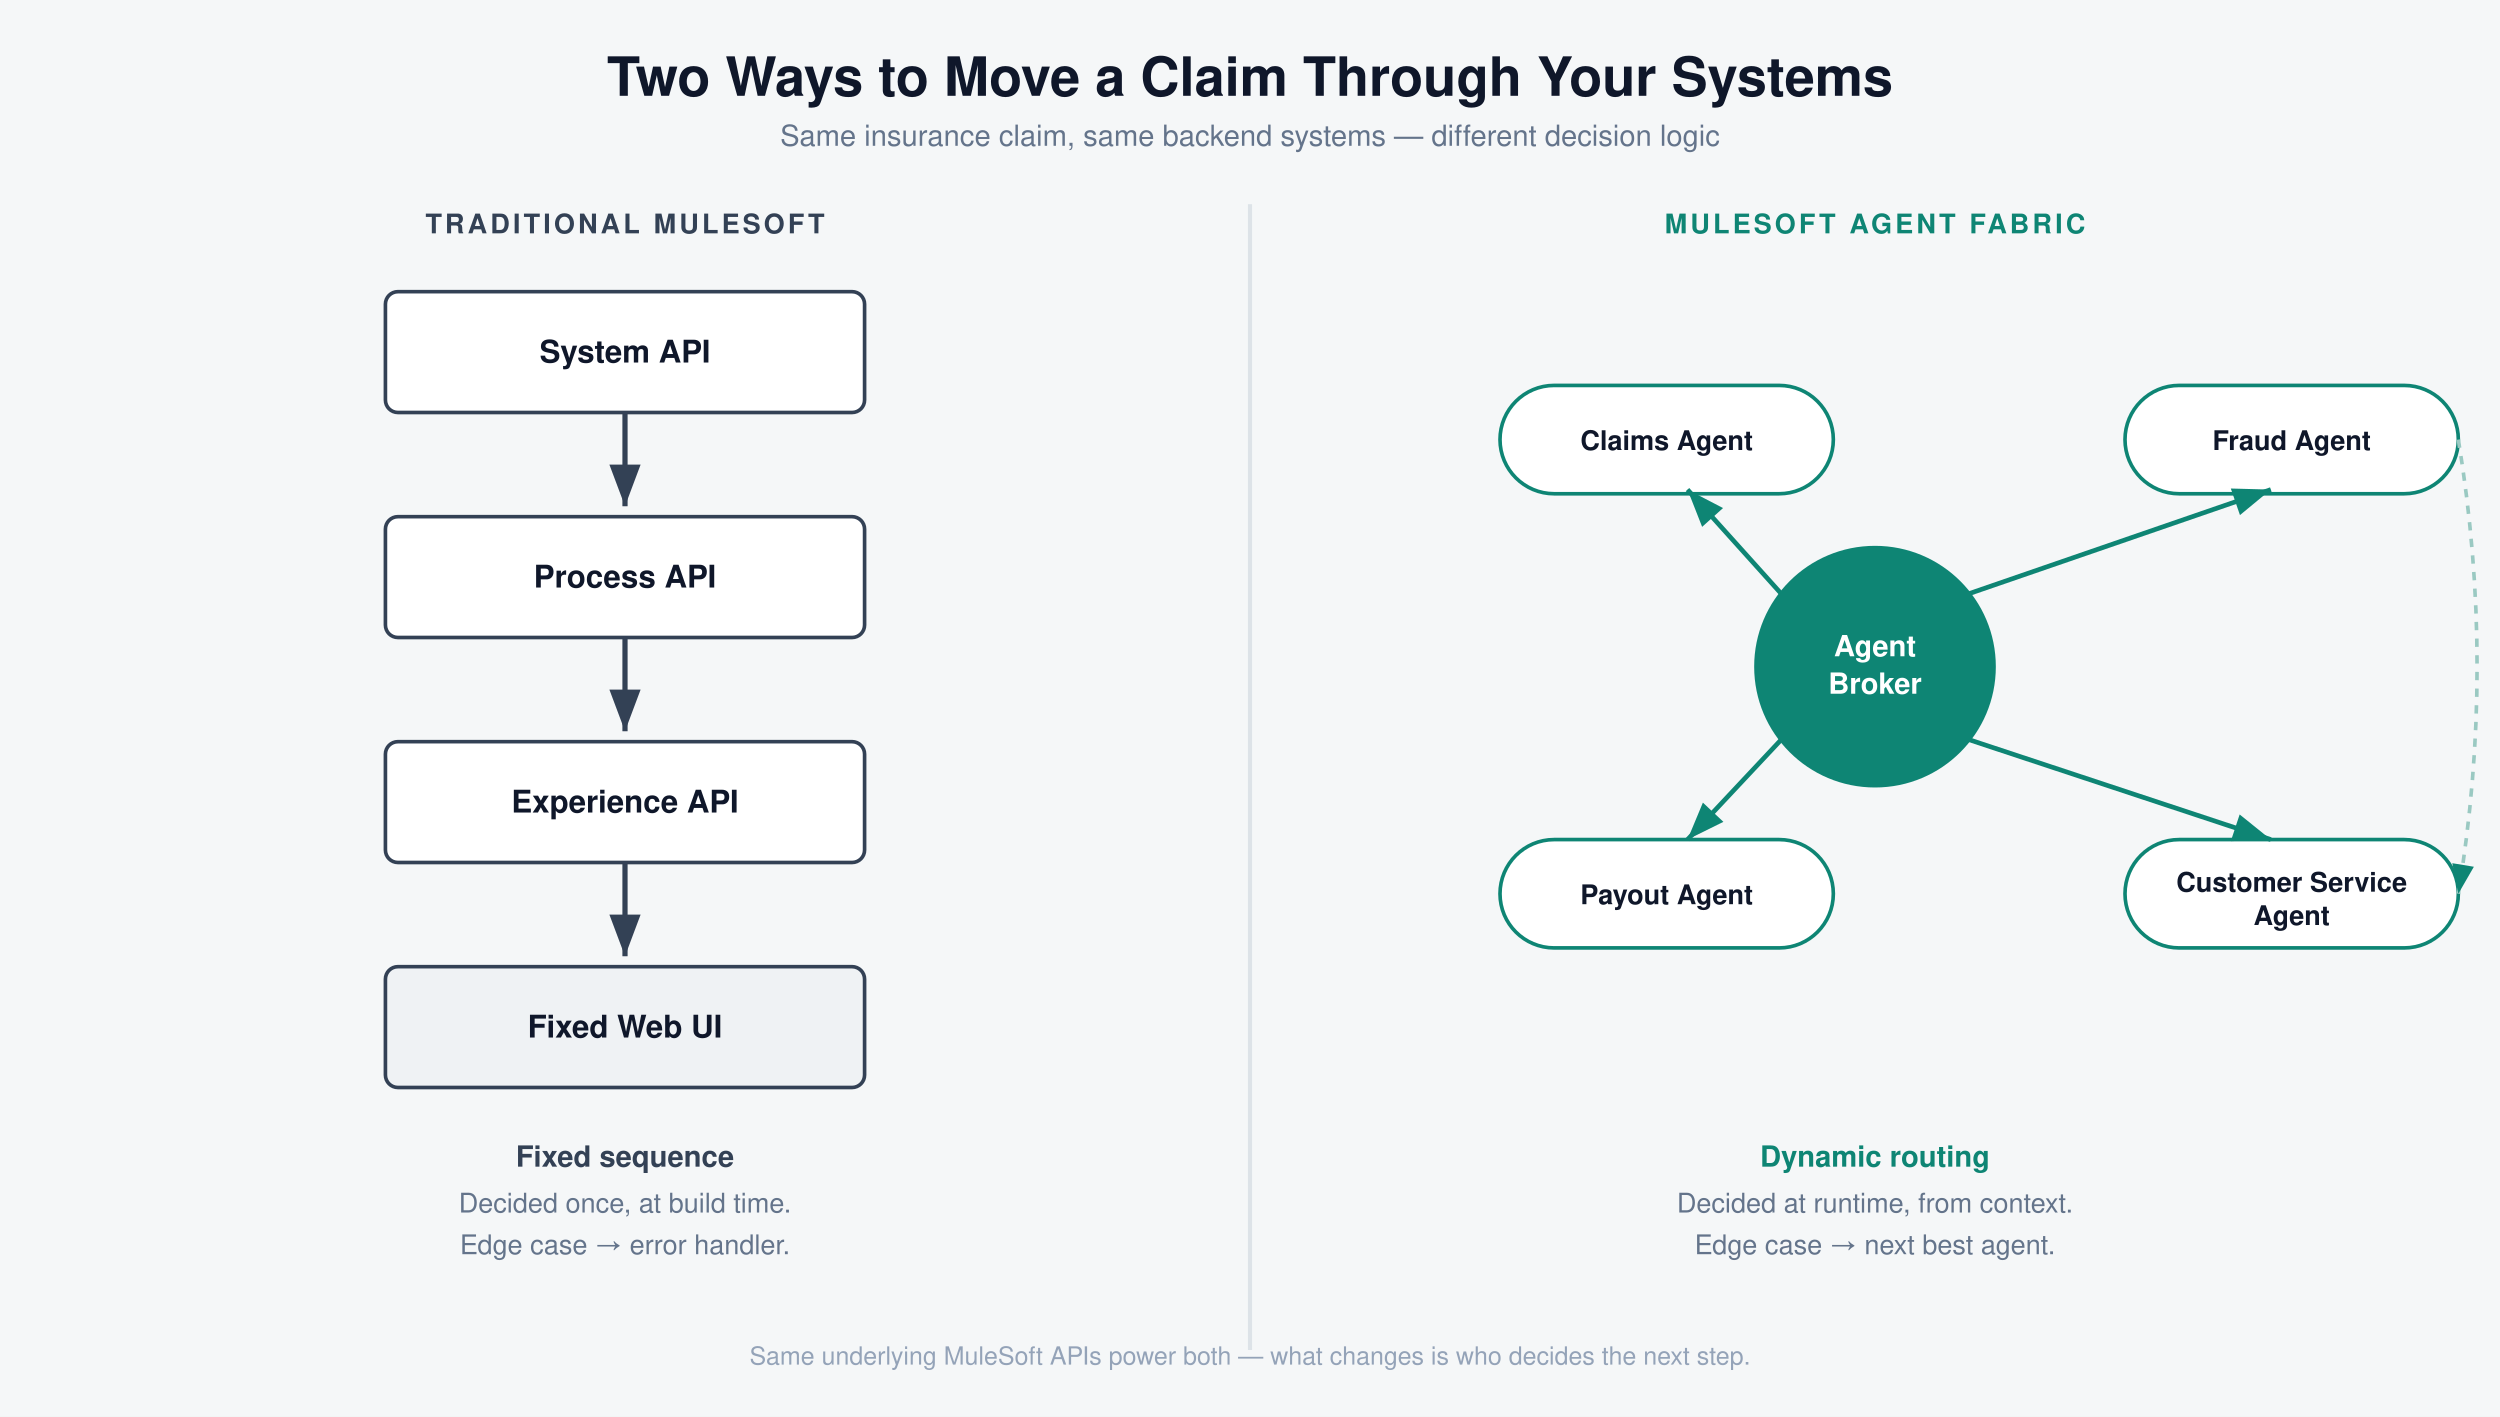
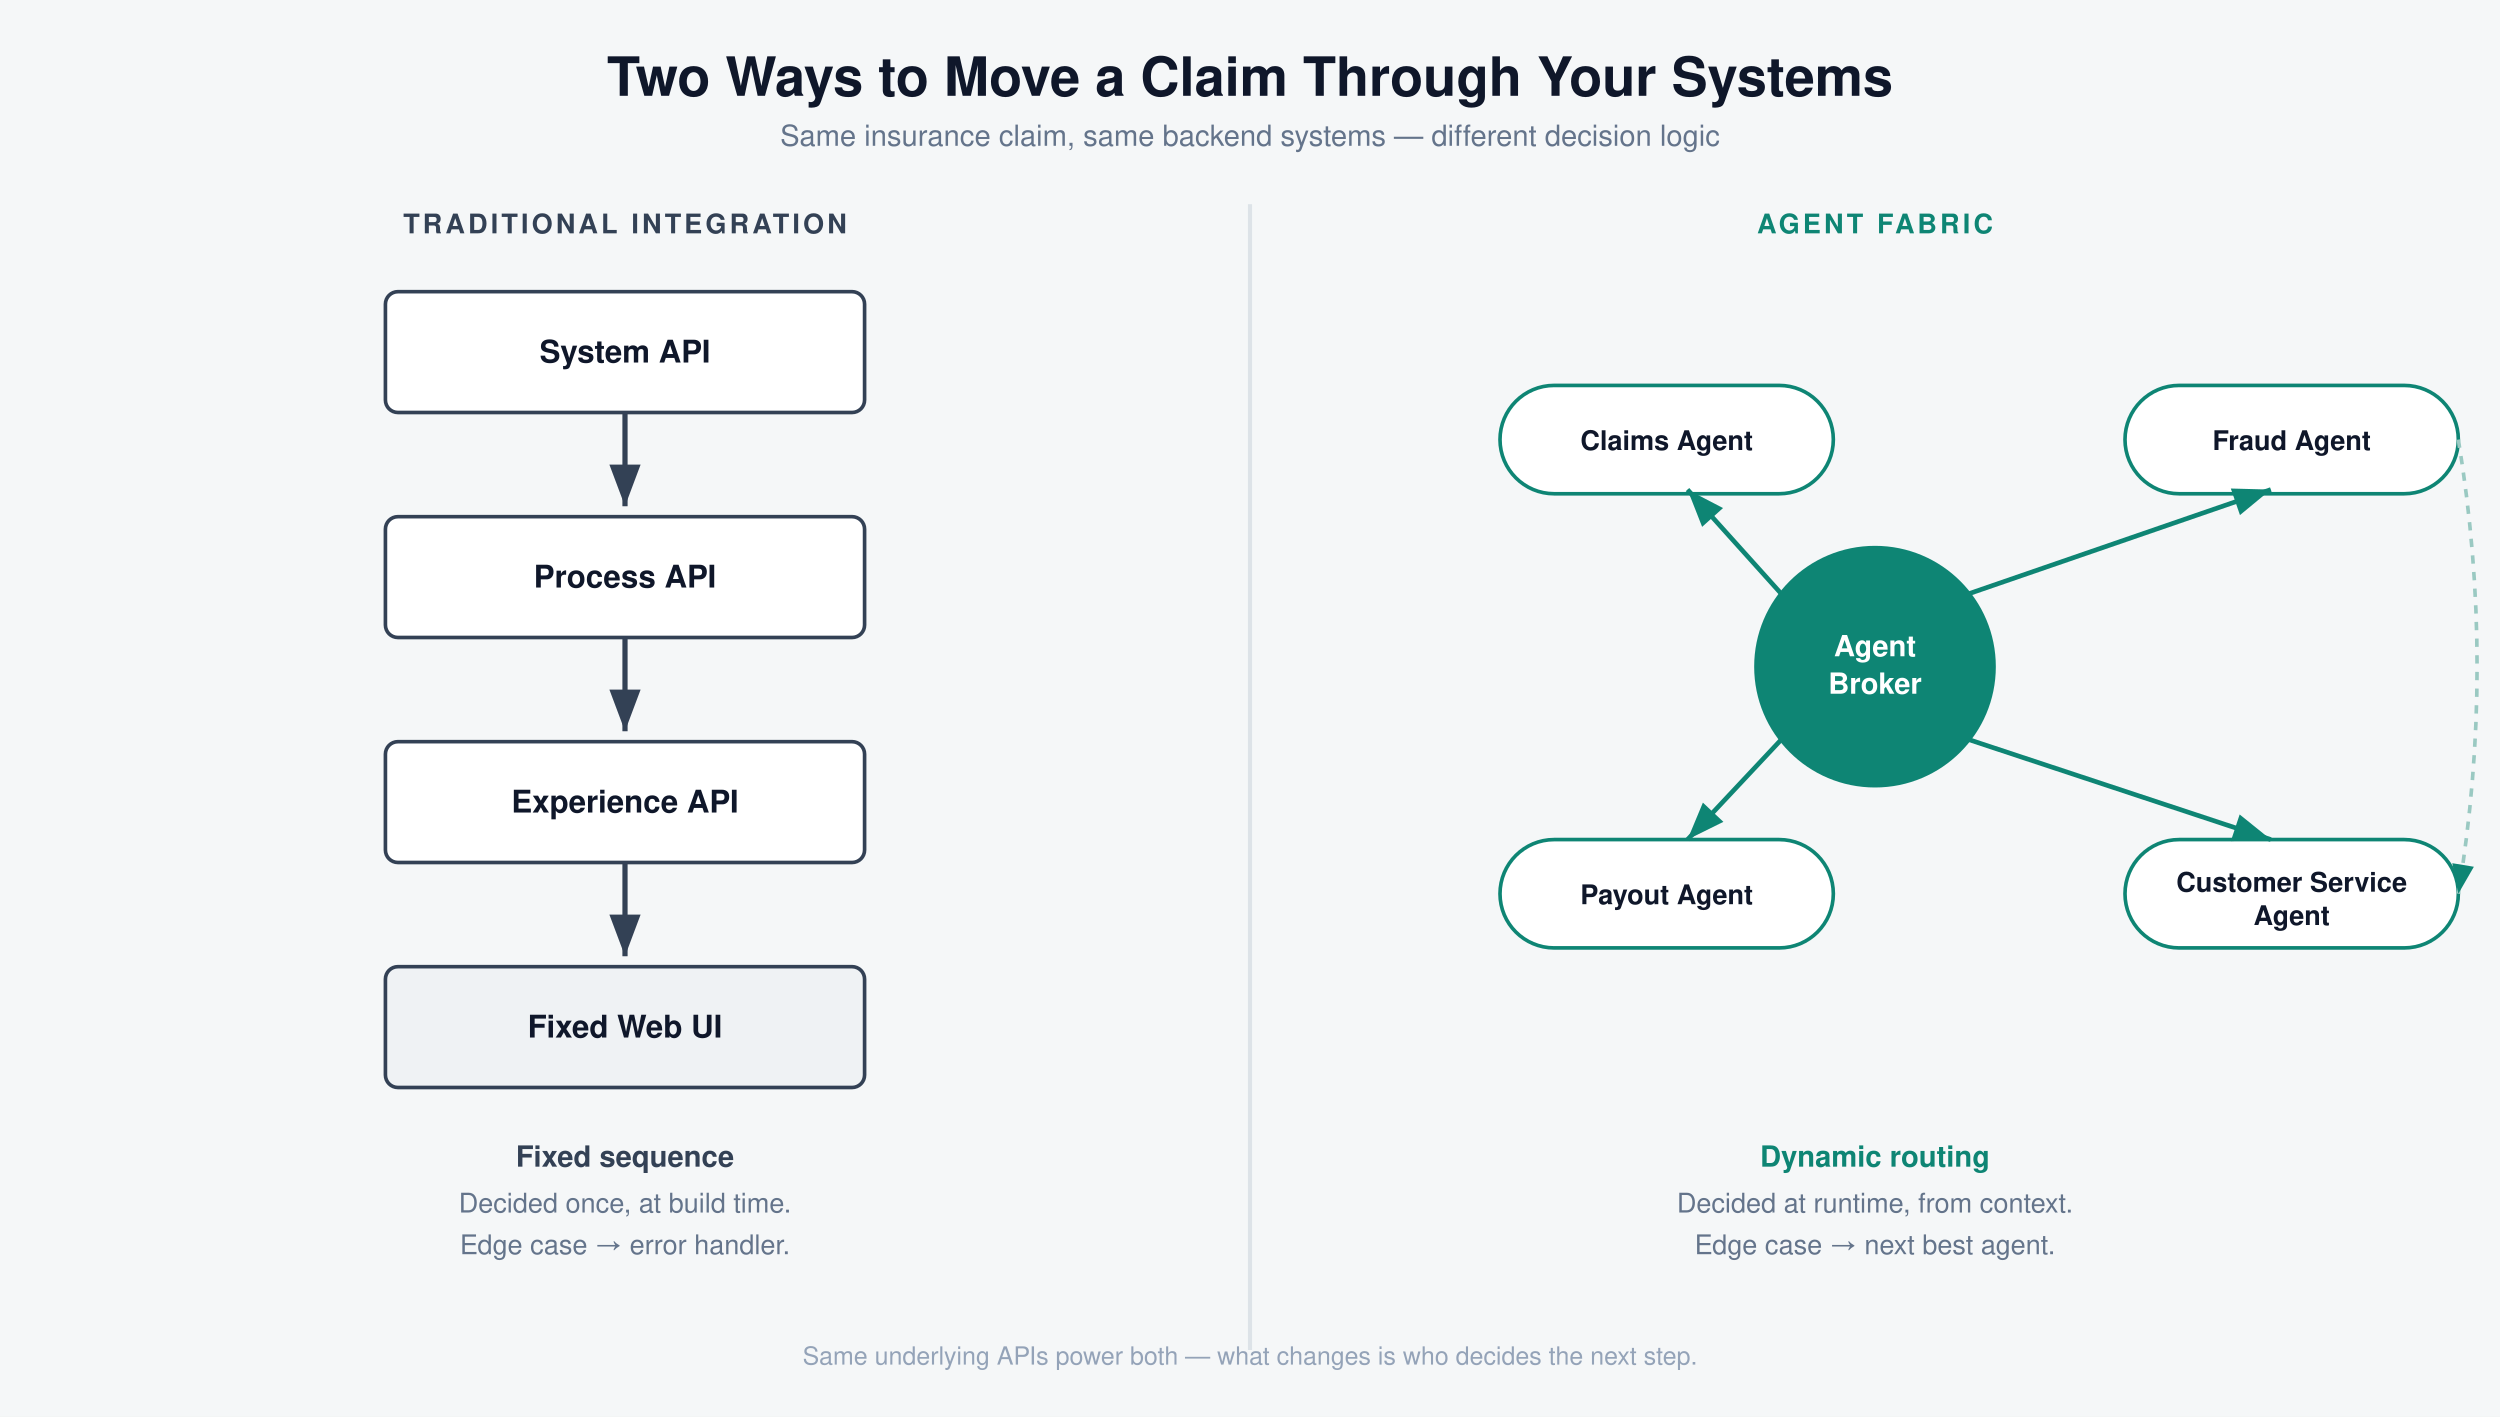
<svg xmlns="http://www.w3.org/2000/svg" viewBox="0 0 1200 680" font-family="'Segoe UI', Helvetica, Arial, sans-serif">
  <defs>
    <marker id="arrowNavy" markerWidth="10" markerHeight="10" refX="8" refY="3" orient="auto" markerUnits="strokeWidth">
      <path d="M0,0 L8,3 L0,6 Z" fill="#334155" />
    </marker>
    <marker id="arrowTeal" markerWidth="10" markerHeight="10" refX="8" refY="3" orient="auto" markerUnits="strokeWidth">
      <path d="M0,0 L8,3 L0,6 Z" fill="#0E8574" />
    </marker>
  </defs>
  <rect x="0" y="0" width="1200" height="680" fill="#F5F7F8" />
  <text x="600" y="46" text-anchor="middle" font-size="26" font-weight="700" fill="#0F172A">Two Ways to Move a Claim Through Your Systems</text>
  <text x="600" y="70" text-anchor="middle" font-size="14" fill="#64748B">Same insurance claim, same backend systems — different decision logic</text>
  <line x1="600" y1="98" x2="600" y2="648" stroke="#DDE3E8" stroke-width="2" />
-   <text x="300" y="112" text-anchor="middle" font-size="13" font-weight="700" letter-spacing="1.5" fill="#334155">TRADITIONAL MULESOFT</text>
+   <text x="300" y="112" text-anchor="middle" font-size="13" font-weight="700" letter-spacing="1.5" fill="#334155">TRADITIONAL INTEGRATION</text>
  <g font-size="15" font-weight="600" fill="#0F172A">
    <rect x="185" y="140" width="230" height="58" rx="6" fill="#FFFFFF" stroke="#334155" stroke-width="1.75" />
    <text x="300" y="174" text-anchor="middle">System API</text>
    <rect x="185" y="248" width="230" height="58" rx="6" fill="#FFFFFF" stroke="#334155" stroke-width="1.75" />
    <text x="300" y="282" text-anchor="middle">Process API</text>
    <rect x="185" y="356" width="230" height="58" rx="6" fill="#FFFFFF" stroke="#334155" stroke-width="1.75" />
    <text x="300" y="390" text-anchor="middle">Experience API</text>
    <rect x="185" y="464" width="230" height="58" rx="6" fill="#EFF2F4" stroke="#334155" stroke-width="1.75" />
    <text x="300" y="498" text-anchor="middle">Fixed Web UI</text>
  </g>
  <line x1="300" y1="198" x2="300" y2="243" stroke="#334155" stroke-width="2.5" marker-end="url(#arrowNavy)" />
  <line x1="300" y1="306" x2="300" y2="351" stroke="#334155" stroke-width="2.5" marker-end="url(#arrowNavy)" />
  <line x1="300" y1="414" x2="300" y2="459" stroke="#334155" stroke-width="2.5" marker-end="url(#arrowNavy)" />
  <text x="300" y="560" text-anchor="middle" font-size="14" fill="#334155" font-weight="600">Fixed sequence</text>
  <text x="300" y="582" text-anchor="middle" font-size="13" fill="#64748B">Decided once, at build time.</text>
  <text x="300" y="602" text-anchor="middle" font-size="13" fill="#64748B">Edge case → error handler.</text>
-   <text x="900" y="112" text-anchor="middle" font-size="13" font-weight="700" letter-spacing="1.5" fill="#0E8574">MULESOFT AGENT FABRIC</text>
+   <text x="900" y="112" text-anchor="middle" font-size="13" font-weight="700" letter-spacing="1.5" fill="#0E8574">AGENT FABRIC</text>
  <circle cx="900" cy="320" r="58" fill="#0E8574" />
  <text x="900" y="315" text-anchor="middle" font-size="14" font-weight="700" fill="#FFFFFF">Agent</text>
  <text x="900" y="333" text-anchor="middle" font-size="14" font-weight="700" fill="#FFFFFF">Broker</text>
  <g font-size="13" font-weight="600" fill="#0F172A">
    <rect x="720" y="185" width="160" height="52" rx="26" fill="#FFFFFF" stroke="#0E8574" stroke-width="1.75" />
    <text x="800" y="216" text-anchor="middle">Claims Agent</text>
    <rect x="1020" y="185" width="160" height="52" rx="26" fill="#FFFFFF" stroke="#0E8574" stroke-width="1.75" />
    <text x="1100" y="216" text-anchor="middle">Fraud Agent</text>
    <rect x="720" y="403" width="160" height="52" rx="26" fill="#FFFFFF" stroke="#0E8574" stroke-width="1.75" />
    <text x="800" y="434" text-anchor="middle">Payout Agent</text>
    <rect x="1020" y="403" width="160" height="52" rx="26" fill="#FFFFFF" stroke="#0E8574" stroke-width="1.75" />
    <text x="1100" y="428" text-anchor="middle">Customer Service</text>
    <text x="1100" y="444" text-anchor="middle">Agent</text>
  </g>
  <line x1="855" y1="285" x2="810" y2="235" stroke="#0E8574" stroke-width="2.25" marker-end="url(#arrowTeal)" />
  <line x1="945" y1="285" x2="1090" y2="235" stroke="#0E8574" stroke-width="2.25" marker-end="url(#arrowTeal)" />
  <line x1="855" y1="355" x2="810" y2="403" stroke="#0E8574" stroke-width="2.25" marker-end="url(#arrowTeal)" />
  <line x1="945" y1="355" x2="1090" y2="403" stroke="#0E8574" stroke-width="2.25" marker-end="url(#arrowTeal)" />
  <path d="M1180,211 Q1198,320 1180,429" fill="none" stroke="#9AC9C2" stroke-width="1.75" stroke-dasharray="4 4" marker-end="url(#arrowTeal)" />
  <text x="900" y="560" text-anchor="middle" font-size="14" fill="#0E8574" font-weight="600">Dynamic routing</text>
  <text x="900" y="582" text-anchor="middle" font-size="13" fill="#64748B">Decided at runtime, from context.</text>
  <text x="900" y="602" text-anchor="middle" font-size="13" fill="#64748B">Edge case → next best agent.</text>
-   <text x="600" y="655" text-anchor="middle" font-size="12" fill="#94A3B8">Same underlying MuleSoft APIs power both — what changes is who decides the next step.</text>
+   <text x="600" y="655" text-anchor="middle" font-size="12" fill="#94A3B8">Same underlying APIs power both — what changes is who decides the next step.</text>
</svg>
